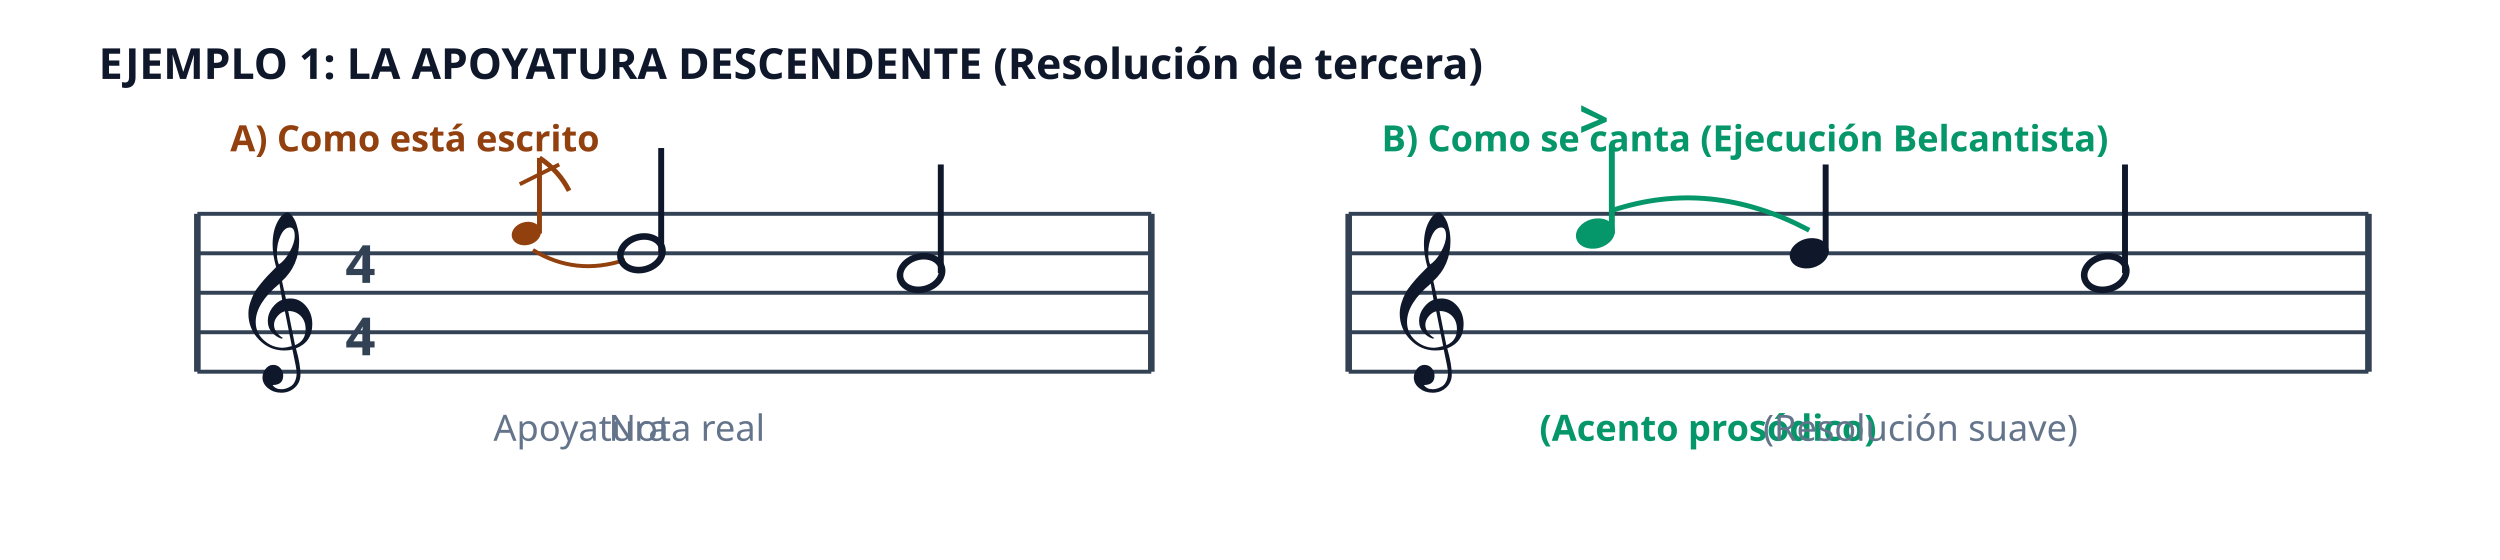
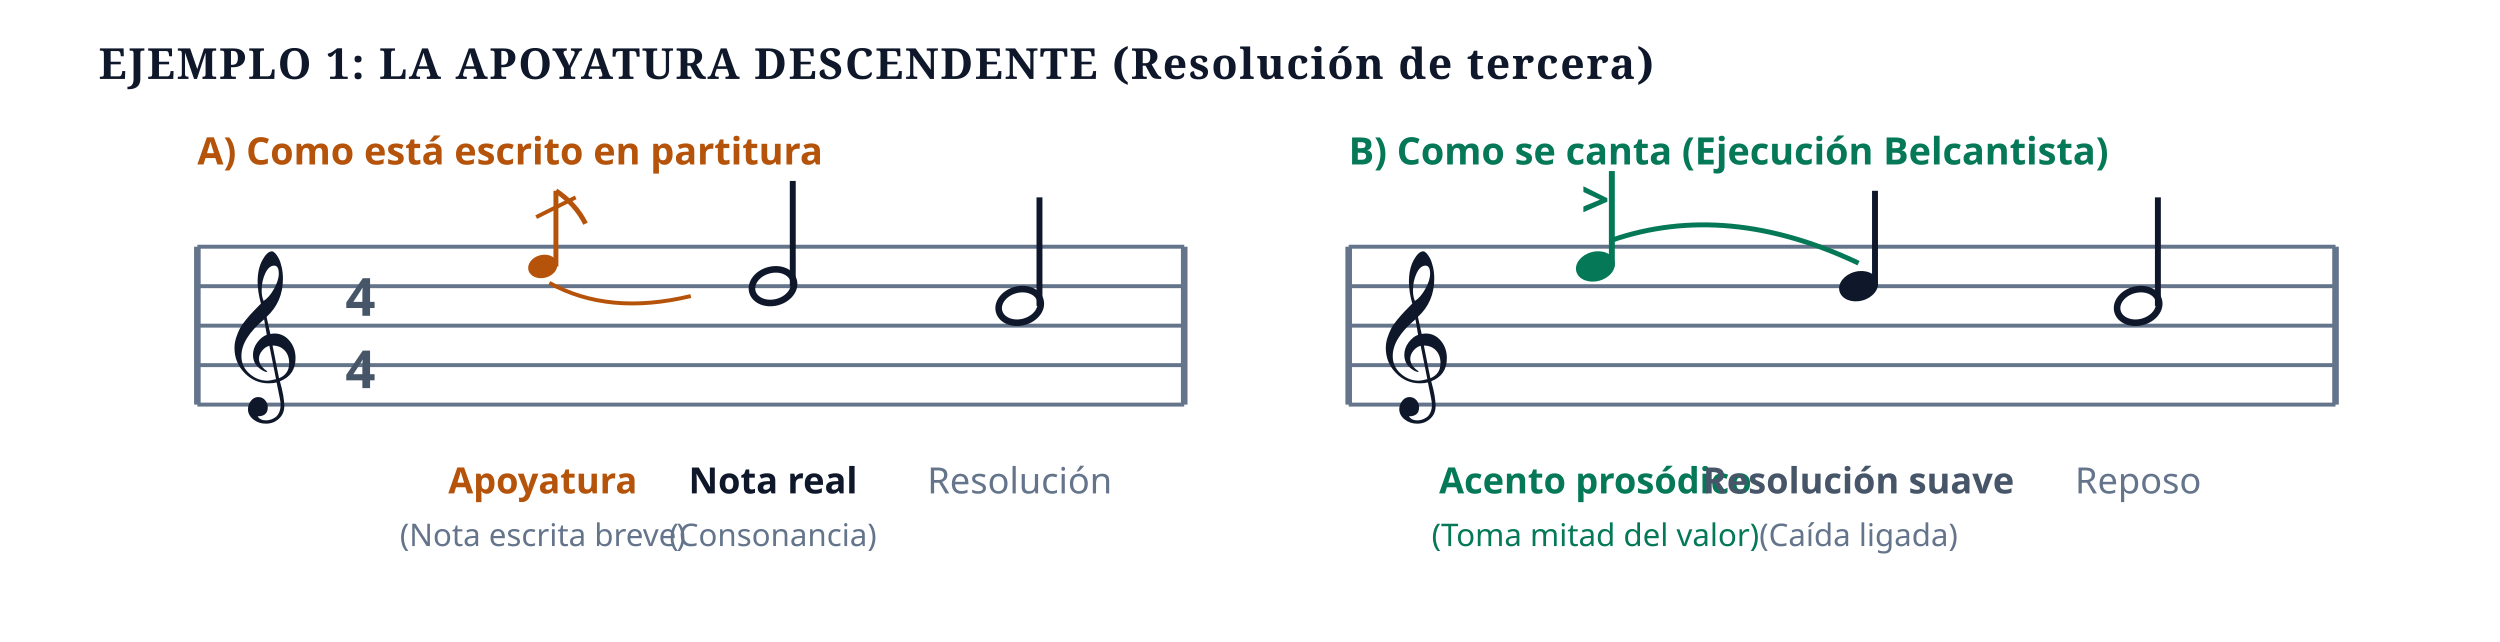
- <svg xmlns="http://www.w3.org/2000/svg" viewBox="0 0 760 170" width="100%" height="auto" style="background:#ffffff; border:1px solid #e5ded4; border-radius:8px; padding:10px;">
-   <text x="30" y="24" font-family="'Plus Jakarta Sans', sans-serif" font-size="13" font-weight="700" fill="#0f172a">EJEMPLO 1: LA APOYATURA DESCENDENTE (Resolución de tercera)</text>
-   <text x="70" y="46" font-family="'Plus Jakarta Sans', sans-serif" font-size="11" font-weight="600" fill="#92400e">A) Como está escrito</text>
-   <text x="420" y="46" font-family="'Plus Jakarta Sans', sans-serif" font-size="11" font-weight="600" fill="#059669">B) Como se canta (Ejecución Belcantista)</text>
-   <g stroke="#334155" stroke-width="1.2">
-     <line x1="60" y1="65" x2="350" y2="65" />
-     <line x1="60" y1="77" x2="350" y2="77" />
-     <line x1="60" y1="89" x2="350" y2="89" />
-     <line x1="60" y1="101" x2="350" y2="101" />
-     <line x1="60" y1="113" x2="350" y2="113" />
-     <line x1="60" y1="65" x2="60" y2="113" stroke-width="2" />
-     <line x1="350" y1="65" x2="350" y2="113" stroke-width="2" />
+ <svg xmlns="http://www.w3.org/2000/svg" viewBox="0 0 760 195" width="100%" height="auto" style="background:#ffffff; border:1px solid #e2e8f0; border-radius:8px; padding:12px; box-shadow: 0 1px 3px rgba(0,0,0,0.04);">
+   <text x="30" y="24" font-family="'Cinzel', serif" font-size="13" font-weight="700" fill="#0f172a" letter-spacing="0.04em">EJEMPLO 1: LA APOYATURA DESCENDENTE (Resolución de tercera)</text>
+   <text x="60" y="50" font-family="'Plus Jakarta Sans', system-ui, sans-serif" font-size="11.5" font-weight="700" fill="#b45309">A) Como está escrito en partitura</text>
+   <text x="410" y="50" font-family="'Plus Jakarta Sans', system-ui, sans-serif" font-size="11.5" font-weight="700" fill="#047857">B) Como se canta (Ejecución Belcantista)</text>
+   <g stroke="#64748b" stroke-width="1.2">
+     <line x1="60" y1="75" x2="360" y2="75" />
+     <line x1="60" y1="87" x2="360" y2="87" />
+     <line x1="60" y1="99" x2="360" y2="99" />
+     <line x1="60" y1="111" x2="360" y2="111" />
+     <line x1="60" y1="123" x2="360" y2="123" />
+     <line x1="60" y1="75" x2="60" y2="123" stroke-width="2" />
+     <line x1="360" y1="75" x2="360" y2="123" stroke-width="2" />
  </g>
-   <text x="70" y="106" font-family="serif" font-size="46" fill="#0f172a">𝄞</text>
-   <text x="105" y="86" font-family="'Plus Jakarta Sans', sans-serif" font-size="16" font-weight="700" fill="#334155">4</text>
-   <text x="105" y="108" font-family="'Plus Jakarta Sans', sans-serif" font-size="16" font-weight="700" fill="#334155">4</text>
-   <ellipse cx="160" cy="71" rx="4.5" ry="3.5" fill="#92400e" transform="rotate(-15 160 71)" />
-   <line x1="164" y1="71" x2="164" y2="48" stroke="#92400e" stroke-width="1.5" />
-   <path d="M164 48 Q 170 52 173 58" stroke="#92400e" stroke-width="1.5" fill="none" />
-   <line x1="158" y1="56" x2="170" y2="50" stroke="#92400e" stroke-width="1.2" />
-   <path d="M 162 76 Q 175 84 190 79" stroke="#92400e" stroke-width="1.2" fill="none" />
-   <text x="150" y="134" font-family="'Plus Jakarta Sans', sans-serif" font-size="11" fill="#64748b">Apoyatura</text>
-   <ellipse cx="195" cy="77" rx="6.5" ry="5" fill="none" stroke="#0f172a" stroke-width="2" transform="rotate(-15 195 77)" />
-   <line x1="201" y1="77" x2="201" y2="45" stroke="#0f172a" stroke-width="1.8" />
-   <text x="185" y="134" font-family="'Plus Jakarta Sans', sans-serif" font-size="11" fill="#64748b">Nota real</text>
-   <ellipse cx="280" cy="83" rx="6.5" ry="5" fill="none" stroke="#0f172a" stroke-width="2" transform="rotate(-15 280 83)" />
-   <line x1="286" y1="83" x2="286" y2="50" stroke="#0f172a" stroke-width="1.8" />
-   <g stroke="#334155" stroke-width="1.2">
-     <line x1="410" y1="65" x2="720" y2="65" />
-     <line x1="410" y1="77" x2="720" y2="77" />
-     <line x1="410" y1="89" x2="720" y2="89" />
-     <line x1="410" y1="101" x2="720" y2="101" />
-     <line x1="410" y1="113" x2="720" y2="113" />
-     <line x1="410" y1="65" x2="410" y2="113" stroke-width="2" />
-     <line x1="720" y1="65" x2="720" y2="113" stroke-width="2" />
+   <text x="66" y="116" font-family="serif" font-size="44" fill="#0f172a">𝄞</text>
+   <text x="105" y="96" font-family="'Plus Jakarta Sans', sans-serif" font-size="16" font-weight="700" fill="#475569">4</text>
+   <text x="105" y="118" font-family="'Plus Jakarta Sans', sans-serif" font-size="16" font-weight="700" fill="#475569">4</text>
+   <ellipse cx="165" cy="81" rx="4.5" ry="3.5" fill="#b45309" transform="rotate(-15 165 81)" />
+   <line x1="169" y1="81" x2="169" y2="58" stroke="#b45309" stroke-width="1.5" />
+   <path d="M169 58 Q 175 62 178 68" stroke="#b45309" stroke-width="1.5" fill="none" />
+   <line x1="163" y1="66" x2="175" y2="60" stroke="#b45309" stroke-width="1.2" />
+   <path d="M 167 86 Q 185 96 210 90" stroke="#b45309" stroke-width="1.2" fill="none" />
+   <text x="165" y="150" text-anchor="middle" font-family="'Plus Jakarta Sans', sans-serif" font-size="11" font-weight="700" fill="#b45309">Apoyatura</text>
+   <text x="165" y="166" text-anchor="middle" font-family="'Plus Jakarta Sans', sans-serif" font-size="9.5" fill="#64748b">(Nota escrita breve)</text>
+   <ellipse cx="235" cy="87" rx="6.5" ry="5" fill="none" stroke="#0f172a" stroke-width="2" transform="rotate(-15 235 87)" />
+   <line x1="241" y1="87" x2="241" y2="55" stroke="#0f172a" stroke-width="1.8" />
+   <text x="235" y="150" text-anchor="middle" font-family="'Plus Jakarta Sans', sans-serif" font-size="11" font-weight="700" fill="#0f172a">Nota real</text>
+   <text x="235" y="166" text-anchor="middle" font-family="'Plus Jakarta Sans', sans-serif" font-size="9.5" fill="#64748b">(Consonancia)</text>
+   <ellipse cx="310" cy="93" rx="6.5" ry="5" fill="none" stroke="#0f172a" stroke-width="2" transform="rotate(-15 310 93)" />
+   <line x1="316" y1="93" x2="316" y2="60" stroke="#0f172a" stroke-width="1.8" />
+   <text x="310" y="150" text-anchor="middle" font-family="'Plus Jakarta Sans', sans-serif" font-size="11" fill="#64748b">Resolución</text>
+   <g stroke="#64748b" stroke-width="1.2">
+     <line x1="410" y1="75" x2="710" y2="75" />
+     <line x1="410" y1="87" x2="710" y2="87" />
+     <line x1="410" y1="99" x2="710" y2="99" />
+     <line x1="410" y1="111" x2="710" y2="111" />
+     <line x1="410" y1="123" x2="710" y2="123" />
+     <line x1="410" y1="75" x2="410" y2="123" stroke-width="2" />
+     <line x1="710" y1="75" x2="710" y2="123" stroke-width="2" />
  </g>
-   <text x="420" y="106" font-family="serif" font-size="46" fill="#0f172a">𝄞</text>
-   <text x="480" y="42" font-family="'Plus Jakarta Sans', sans-serif" font-size="16" font-weight="800" fill="#059669">&gt;</text>
-   <ellipse cx="485" cy="71" rx="6" ry="4.5" fill="#059669" transform="rotate(-15 485 71)" />
-   <line x1="490" y1="71" x2="490" y2="44" stroke="#059669" stroke-width="1.8" />
-   <text x="468" y="134" font-family="'Plus Jakarta Sans', sans-serif" font-size="11" font-weight="600" fill="#059669">(Acento prosódico)</text>
-   <path d="M 490 64 Q 520 54 550 70" stroke="#059669" stroke-width="1.5" fill="none" />
-   <ellipse cx="550" cy="77" rx="6" ry="4.5" fill="#0f172a" transform="rotate(-15 550 77)" />
-   <line x1="555" y1="77" x2="555" y2="50" stroke="#0f172a" stroke-width="1.8" />
-   <text x="536" y="134" font-family="'Plus Jakarta Sans', sans-serif" font-size="11" fill="#64748b">(Resolución suave)</text>
-   <ellipse cx="640" cy="83" rx="6.5" ry="5" fill="none" stroke="#0f172a" stroke-width="2" transform="rotate(-15 640 83)" />
-   <line x1="646" y1="83" x2="646" y2="50" stroke="#0f172a" stroke-width="1.8" />
+   <text x="416" y="116" font-family="serif" font-size="44" fill="#0f172a">𝄞</text>
+   <text x="485" y="66" text-anchor="middle" font-family="'Plus Jakarta Sans', sans-serif" font-size="15" font-weight="900" fill="#047857">&gt;</text>
+   <ellipse cx="485" cy="81" rx="6" ry="4.5" fill="#047857" transform="rotate(-15 485 81)" />
+   <line x1="490" y1="81" x2="490" y2="52" stroke="#047857" stroke-width="1.8" />
+   <path d="M 490 73 Q 525 61 565 80" stroke="#047857" stroke-width="1.5" fill="none" />
+   <text x="485" y="150" text-anchor="middle" font-family="'Plus Jakarta Sans', sans-serif" font-size="11" font-weight="700" fill="#047857">Acento prosódico</text>
+   <text x="485" y="166" text-anchor="middle" font-family="'Plus Jakarta Sans', sans-serif" font-size="9.5" fill="#047857">(Toma mitad del valor)</text>
+   <ellipse cx="565" cy="87" rx="6" ry="4.5" fill="#0f172a" transform="rotate(-15 565 87)" />
+   <line x1="570" y1="87" x2="570" y2="58" stroke="#0f172a" stroke-width="1.8" />
+   <text x="565" y="150" text-anchor="middle" font-family="'Plus Jakarta Sans', sans-serif" font-size="11" font-weight="600" fill="#475569">Resolución suave</text>
+   <text x="565" y="166" text-anchor="middle" font-family="'Plus Jakarta Sans', sans-serif" font-size="9.5" fill="#64748b">(Caída ligada)</text>
+   <ellipse cx="650" cy="93" rx="6.5" ry="5" fill="none" stroke="#0f172a" stroke-width="2" transform="rotate(-15 650 93)" />
+   <line x1="656" y1="93" x2="656" y2="60" stroke="#0f172a" stroke-width="1.8" />
+   <text x="650" y="150" text-anchor="middle" font-family="'Plus Jakarta Sans', sans-serif" font-size="11" fill="#64748b">Reposo</text>
</svg>
